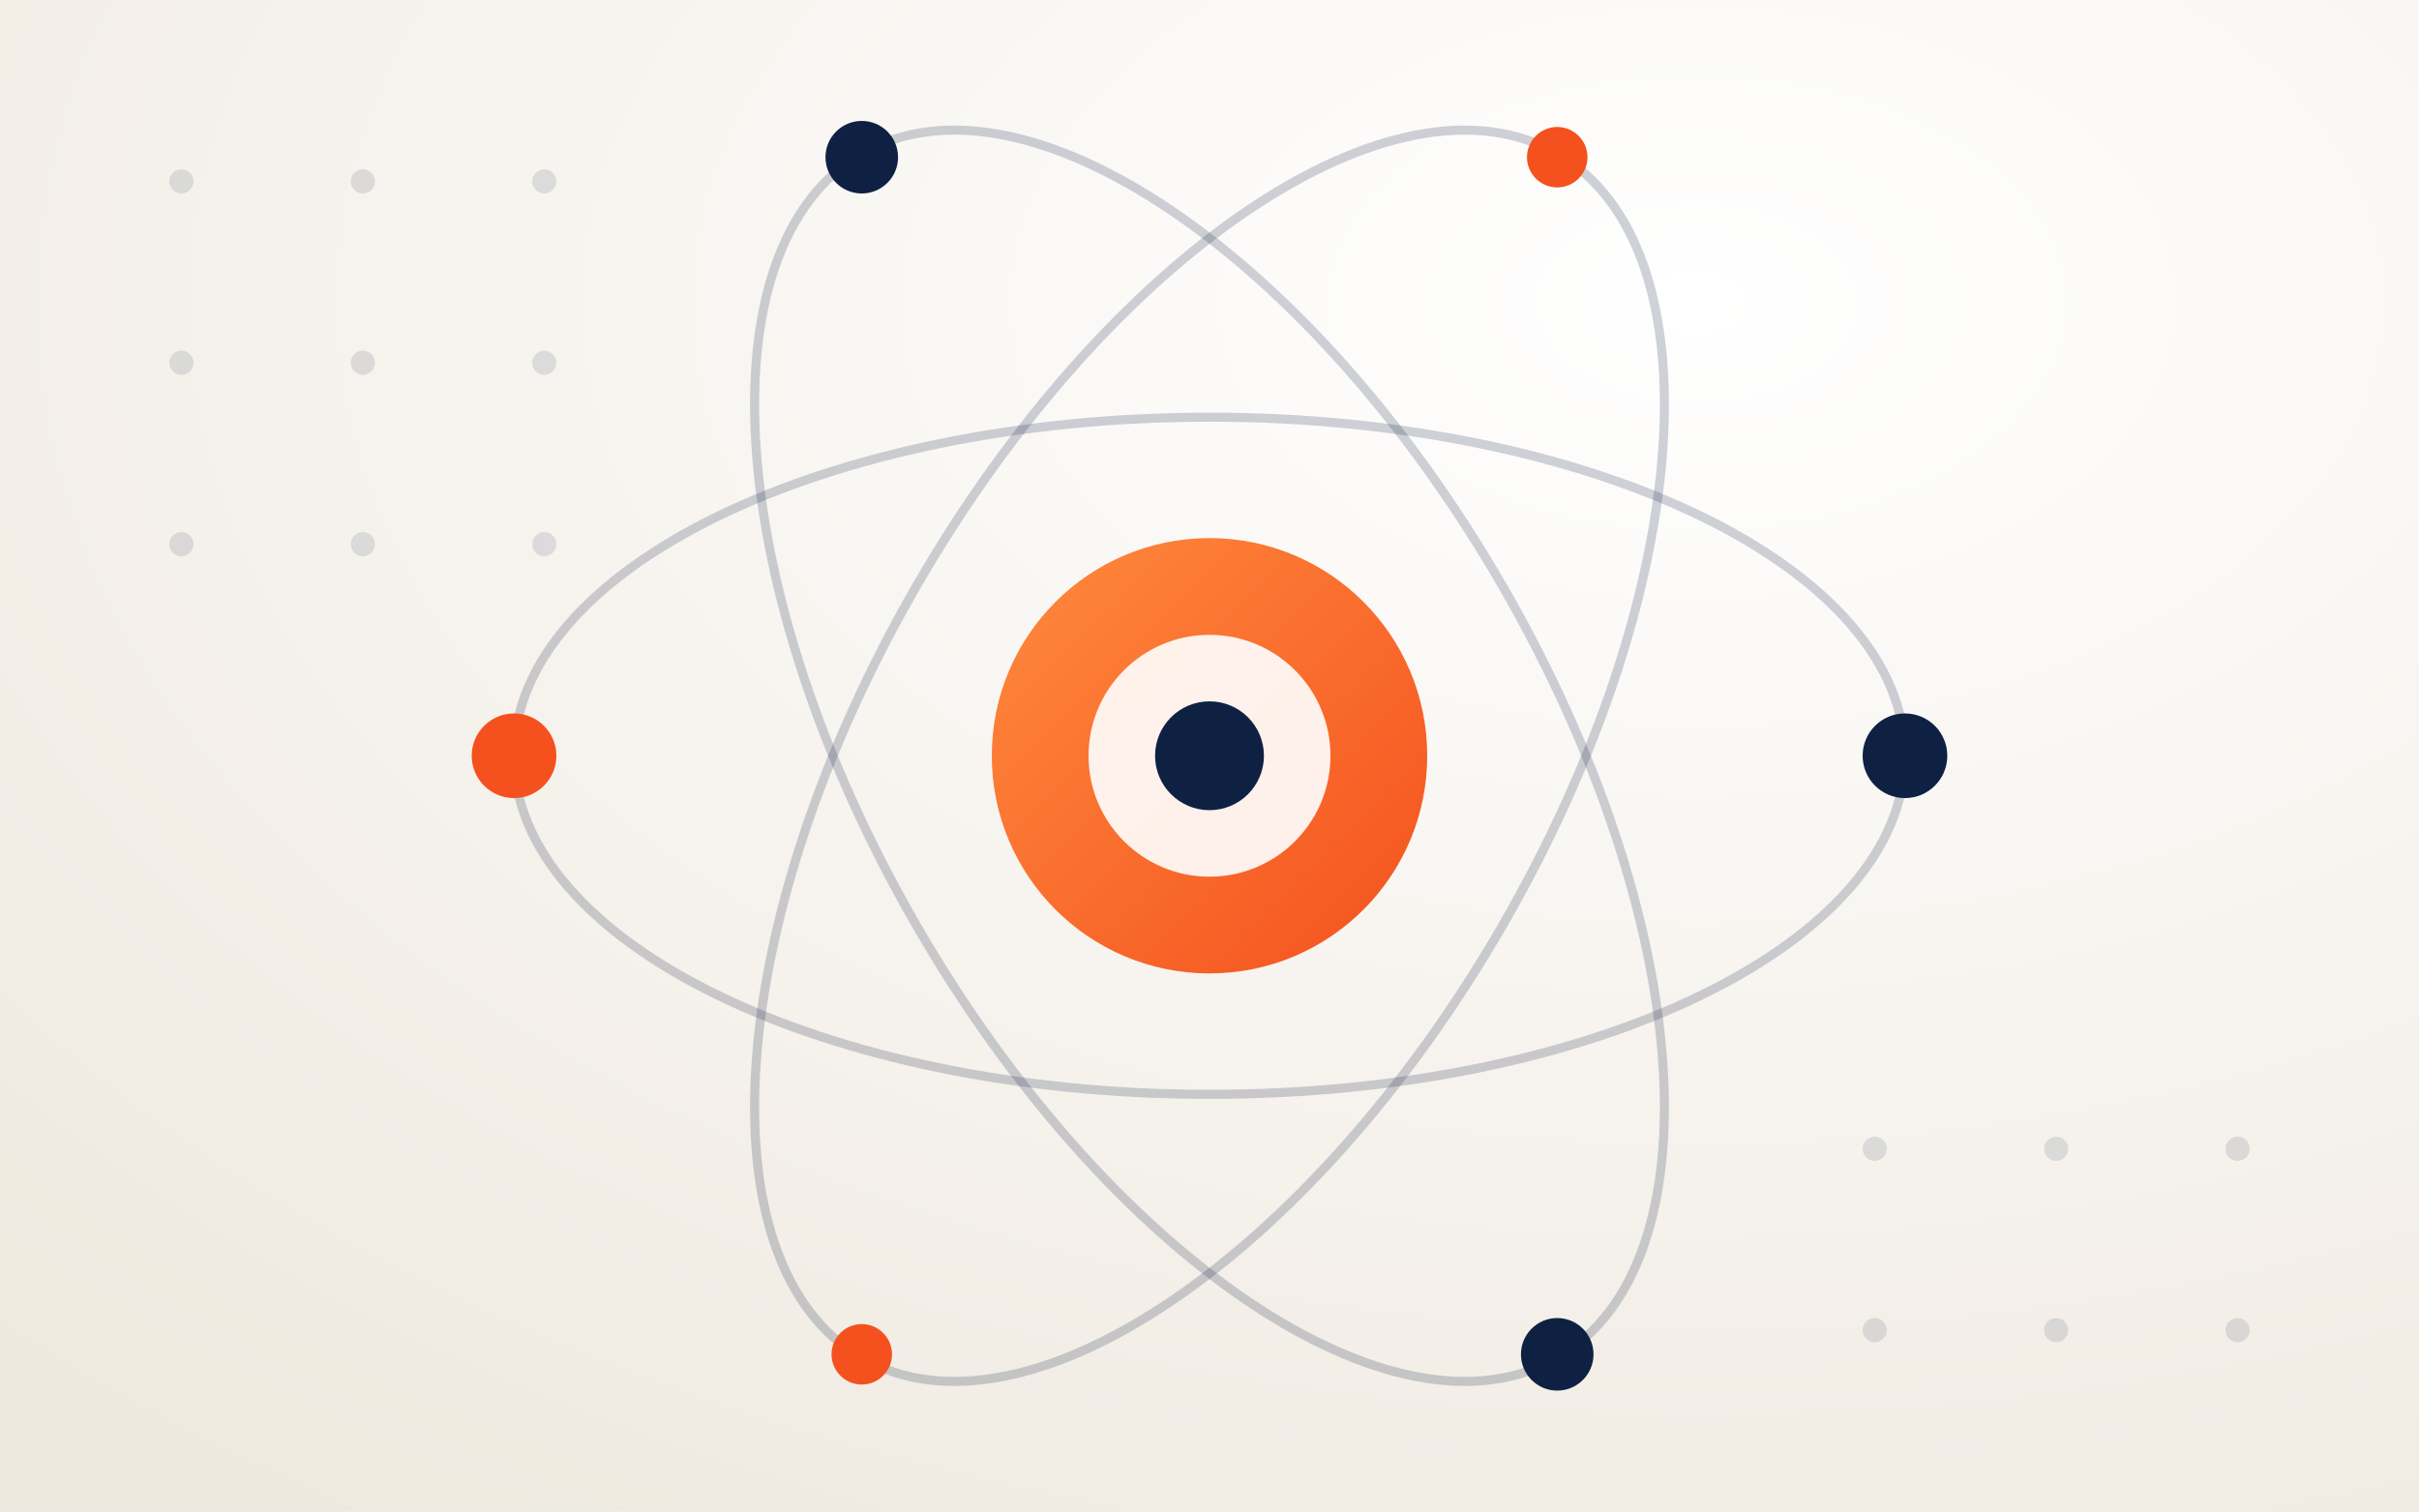
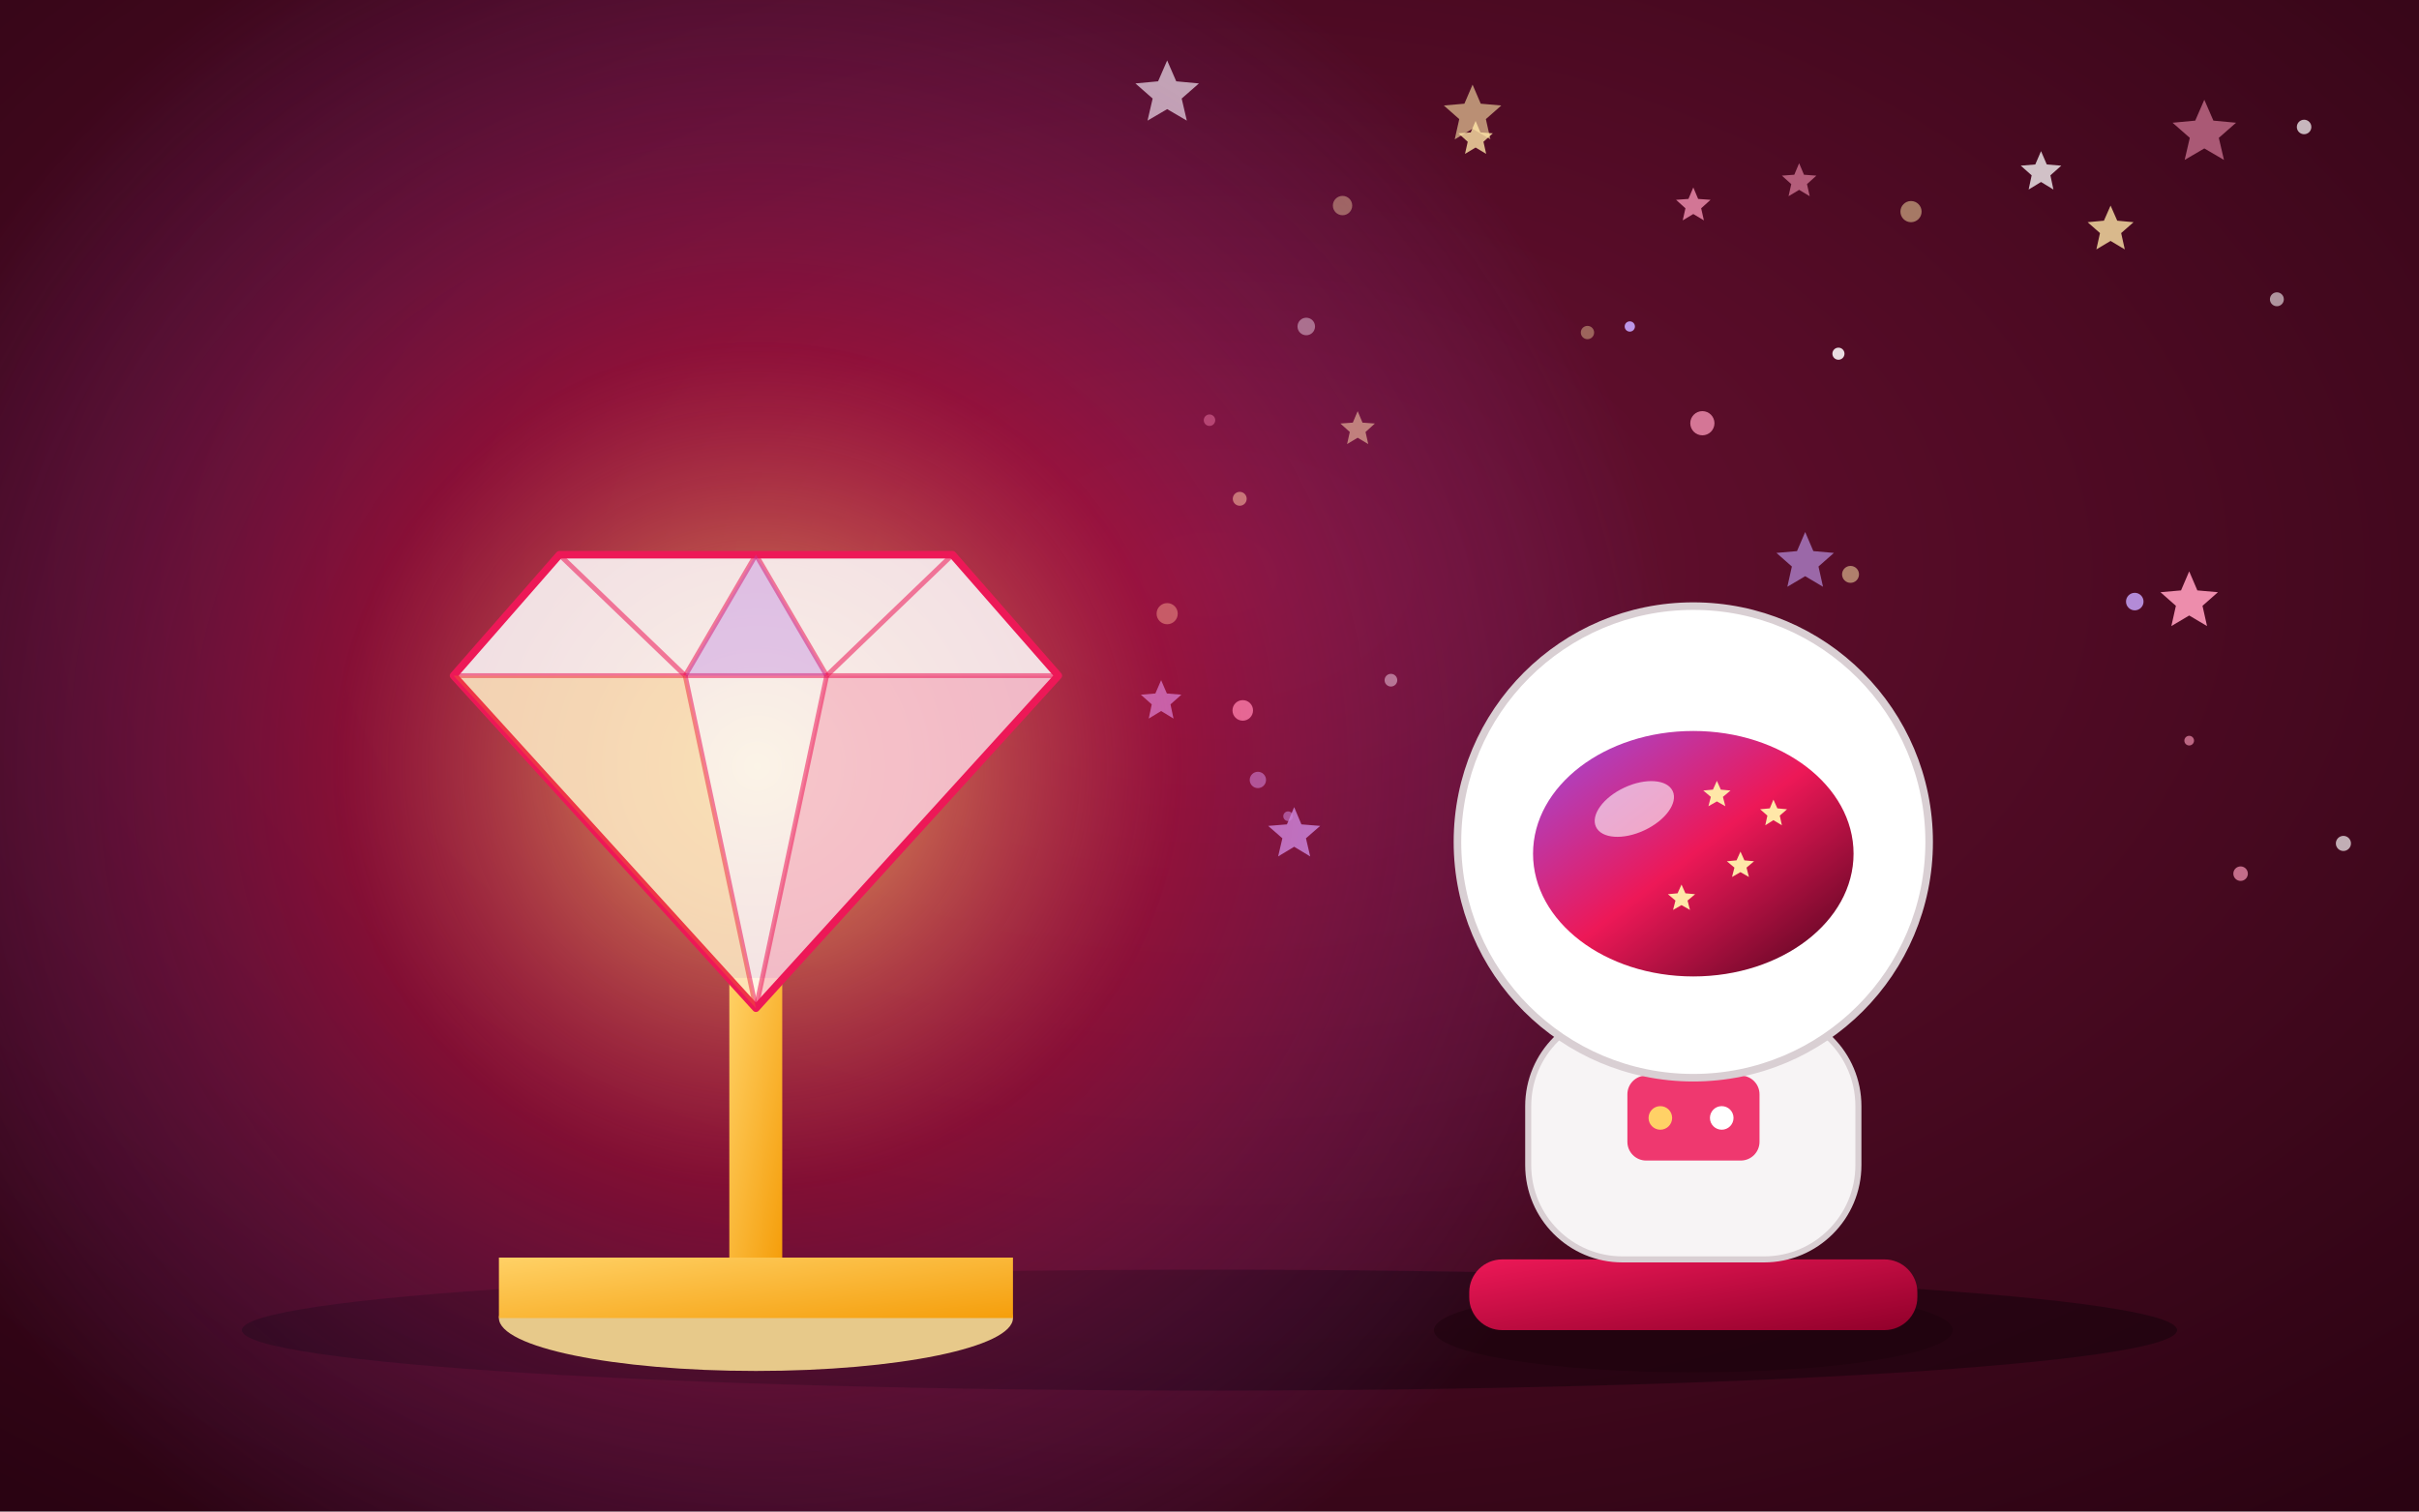
- <svg xmlns="http://www.w3.org/2000/svg" width="800" height="500" viewBox="0 0 800 500" preserveAspectRatio="xMidYMid slice" role="img" aria-label="Article cover: network orbit">
+ <svg xmlns="http://www.w3.org/2000/svg" width="800" height="500" viewBox="0 0 800 500" preserveAspectRatio="xMidYMid slice" role="img" aria-label="Article cover: table lamp and projector">
  <defs>
-     <radialGradient id="b4bg" cx="70%" cy="20%" r="100%">
-       <stop offset="0" stop-color="#FFFFFF" />
-       <stop offset="1" stop-color="#EEE8DE" />
+     <radialGradient id="b4g0">
+       <stop offset="0" stop-color="#FFC857" stop-opacity="0.75" />
+       <stop offset="1" stop-color="#FFC857" stop-opacity="0" />
    </radialGradient>
-     <linearGradient id="b4o" x1="0" y1="0" x2="1" y2="1">
-       <stop offset="0" stop-color="#FF8A3D" />
-       <stop offset="1" stop-color="#F4511E" />
+     <radialGradient id="b4g1">
+       <stop offset="0" stop-color="#ED1857" stop-opacity="0.75" />
+       <stop offset="1" stop-color="#ED1857" stop-opacity="0" />
+     </radialGradient>
+     <radialGradient id="b4g2">
+       <stop offset="0" stop-color="#F59E0B" stop-opacity="0.75" />
+       <stop offset="1" stop-color="#F59E0B" stop-opacity="0" />
+     </radialGradient>
+     <radialGradient id="b4g3">
+       <stop offset="0" stop-color="#22A55B" stop-opacity="0.75" />
+       <stop offset="1" stop-color="#22A55B" stop-opacity="0" />
+     </radialGradient>
+     <radialGradient id="b4g4">
+       <stop offset="0" stop-color="#2F7DE1" stop-opacity="0.75" />
+       <stop offset="1" stop-color="#2F7DE1" stop-opacity="0" />
+     </radialGradient>
+     <radialGradient id="b4g5">
+       <stop offset="0" stop-color="#9B4DE0" stop-opacity="0.75" />
+       <stop offset="1" stop-color="#9B4DE0" stop-opacity="0" />
+     </radialGradient>
+     <radialGradient id="b4g6">
+       <stop offset="0" stop-color="#FF6B3D" stop-opacity="0.75" />
+       <stop offset="1" stop-color="#FF6B3D" stop-opacity="0" />
+     </radialGradient>
+     <radialGradient id="b4bg" cx="50%" cy="38%" r="78%">
+       <stop offset="0" stop-color="#6E1133" />
+       <stop offset="1" stop-color="#2A0312" />
+     </radialGradient>
+     <linearGradient id="b4flame" x1="0" y1="1" x2="0" y2="0">
+       <stop offset="0" stop-color="#F59E0B" />
+       <stop offset="0.6" stop-color="#FFD166" />
+       <stop offset="1" stop-color="#FFF4CF" />
+     </linearGradient>
+     <linearGradient id="b4diya" x1="0" y1="0" x2="0" y2="1">
+       <stop offset="0" stop-color="#ED1857" />
+       <stop offset="1" stop-color="#90002A" />
+     </linearGradient>
+     <linearGradient id="b4gold" x1="0" y1="0" x2="1" y2="1">
+       <stop offset="0" stop-color="#FFD166" />
+       <stop offset="1" stop-color="#F59E0B" />
+     </linearGradient>
+     <linearGradient id="b4pw" x1="0" y1="0" x2="1" y2="1">
+       <stop offset="0" stop-color="#ED1857" />
+       <stop offset="1" stop-color="#90002A" />
+     </linearGradient>
+     <radialGradient id="b4halo">
+       <stop offset="0" stop-color="#FFD166" stop-opacity="0.85" />
+       <stop offset="0.45" stop-color="#ED1857" stop-opacity="0.35" />
+       <stop offset="1" stop-color="#9B4DE0" stop-opacity="0" />
+     </radialGradient>
+     <linearGradient id="b4visor" x1="0" y1="0" x2="1" y2="1">
+       <stop offset="0" stop-color="#9B4DE0" />
+       <stop offset="0.5" stop-color="#ED1857" />
+       <stop offset="1" stop-color="#4A041C" />
    </linearGradient>
  </defs>
  <rect width="800" height="500" fill="url(#b4bg)" />
-   <g fill="#0F2143" opacity="0.12">
-     <circle cx="60" cy="60" r="4" />
-     <circle cx="120" cy="60" r="4" />
-     <circle cx="180" cy="60" r="4" />
-     <circle cx="60" cy="120" r="4" />
-     <circle cx="120" cy="120" r="4" />
-     <circle cx="180" cy="120" r="4" />
-     <circle cx="60" cy="180" r="4" />
-     <circle cx="120" cy="180" r="4" />
-     <circle cx="180" cy="180" r="4" />
-     <circle cx="620" cy="380" r="4" />
-     <circle cx="680" cy="380" r="4" />
-     <circle cx="740" cy="380" r="4" />
-     <circle cx="620" cy="440" r="4" />
-     <circle cx="680" cy="440" r="4" />
-     <circle cx="740" cy="440" r="4" />
-   </g>
-   <g fill="none" stroke="#0F2143" stroke-opacity="0.2" stroke-width="3">
-     <ellipse cx="400" cy="250" rx="230" ry="112" />
-     <ellipse cx="400" cy="250" rx="230" ry="112" transform="rotate(60 400 250)" />
-     <ellipse cx="400" cy="250" rx="230" ry="112" transform="rotate(-60 400 250)" />
-   </g>
-   <circle cx="400" cy="250" r="72" fill="url(#b4o)" />
-   <circle cx="400" cy="250" r="40" fill="#FFFFFF" opacity="0.9" />
-   <circle cx="400" cy="250" r="18" fill="#0F2143" />
-   <g fill="#0F2143">
-     <circle cx="630" cy="250" r="14" />
-     <circle cx="285" cy="52" r="12" />
-     <circle cx="515" cy="448" r="12" />
-   </g>
-   <g fill="#F4511E">
-     <circle cx="170" cy="250" r="14" />
-     <circle cx="515" cy="52" r="10" />
-     <circle cx="285" cy="448" r="10" />
-   </g>
+   <path d="M698,68 L700.2,73 L705.6,73.5 L701.5,77.1 L702.7,82.5 L698,79.7 L693.3,82.5 L694.5,77.1 L690.4,73.5 L695.8,73 Z" fill="#FFE7A8" opacity="0.79" />
+   <circle cx="601" cy="282" r="3.2" fill="#FFFFFF" opacity="0.41" />
+   <circle cx="724" cy="245" r="1.6" fill="#FF9BBB" opacity="0.63" />
+   <path d="M597,176 L599.7,182.3 L606.5,182.9 L601.4,187.4 L602.9,194.1 L597,190.6 L591.1,194.1 L592.6,187.4 L587.5,182.9 L594.3,182.3 Z" fill="#C9A7FF" opacity="0.59" />
+   <circle cx="444" cy="68" r="3.2" fill="#FFE7A8" opacity="0.42" />
+   <circle cx="493" cy="261" r="1.6" fill="#FFFFFF" opacity="0.48" />
+   <path d="M729,33 L732,39.9 L739.5,40.6 L733.8,45.6 L735.5,52.9 L729,49.1 L722.5,52.9 L724.2,45.6 L718.5,40.6 L726,39.9 Z" fill="#FF9BBB" opacity="0.55" />
+   <circle cx="517" cy="222" r="3.7" fill="#C9A7FF" opacity="0.44" />
+   <circle cx="410" cy="165" r="2.3" fill="#FFE7A8" opacity="0.59" />
+   <path d="M386,20 L389,26.9 L396.5,27.6 L390.8,32.6 L392.5,39.9 L386,36.1 L379.5,39.9 L381.2,32.6 L375.5,27.6 L383,26.9 Z" fill="#FFFFFF" opacity="0.66" />
+   <circle cx="400" cy="139" r="1.9" fill="#FF9BBB" opacity="0.46" />
+   <circle cx="554" cy="218" r="3.5" fill="#C9A7FF" opacity="0.52" />
+   <path d="M449,136 L450.6,139.8 L454.7,140.1 L451.6,142.9 L452.5,146.9 L449,144.8 L445.5,146.9 L446.4,142.9 L443.3,140.1 L447.4,139.8 Z" fill="#FFE7A8" opacity="0.59" />
+   <circle cx="775" cy="279" r="2.5" fill="#FFFFFF" opacity="0.67" />
+   <circle cx="411" cy="235" r="3.4" fill="#FF9BBB" opacity="0.85" />
+   <path d="M537,236 L539.4,241.7 L545.6,242.2 L540.9,246.3 L542.3,252.3 L537,249.1 L531.7,252.3 L533.1,246.3 L528.4,242.2 L534.6,241.7 Z" fill="#C9A7FF" opacity="0.62" />
+   <circle cx="632" cy="70" r="3.5" fill="#FFE7A8" opacity="0.50" />
+   <circle cx="608" cy="117" r="2" fill="#FFFFFF" opacity="0.86" />
+   <path d="M724,189 L726.7,195.3 L733.5,195.9 L728.4,200.4 L729.9,207.1 L724,203.6 L718.1,207.1 L719.6,200.4 L714.5,195.9 L721.3,195.3 Z" fill="#FF9BBB" opacity="0.90" />
+   <circle cx="706" cy="199" r="2.9" fill="#C9A7FF" opacity="0.82" />
+   <circle cx="525" cy="110" r="2.2" fill="#FFE7A8" opacity="0.40" />
+   <path d="M675,50 L676.9,54.4 L681.7,54.8 L678.1,58 L679.1,62.7 L675,60.2 L670.9,62.7 L671.9,58 L668.3,54.8 L673.1,54.4 Z" fill="#FFFFFF" opacity="0.75" />
+   <circle cx="623" cy="298" r="4" fill="#FF9BBB" opacity="0.57" />
+   <circle cx="426" cy="270" r="1.6" fill="#C9A7FF" opacity="0.56" />
+   <path d="M487,28 L489.7,34.3 L496.5,34.9 L491.4,39.4 L492.9,46.1 L487,42.6 L481.1,46.1 L482.6,39.4 L477.5,34.9 L484.3,34.3 Z" fill="#FFE7A8" opacity="0.60" />
+   <circle cx="753" cy="99" r="2.3" fill="#FFFFFF" opacity="0.57" />
+   <circle cx="563" cy="140" r="4" fill="#FF9BBB" opacity="0.74" />
+   <path d="M384,225 L385.9,229.4 L390.7,229.8 L387.1,233 L388.1,237.7 L384,235.2 L379.9,237.7 L380.9,233 L377.3,229.8 L382.1,229.4 Z" fill="#C9A7FF" opacity="0.79" />
+   <circle cx="612" cy="190" r="2.8" fill="#FFE7A8" opacity="0.53" />
+   <circle cx="432" cy="108" r="2.9" fill="#FFFFFF" opacity="0.45" />
+   <path d="M560,62 L561.6,65.8 L565.7,66.1 L562.6,68.9 L563.5,72.9 L560,70.8 L556.5,72.9 L557.4,68.9 L554.3,66.1 L558.4,65.8 Z" fill="#FF9BBB" opacity="0.74" />
+   <circle cx="497" cy="278" r="2.5" fill="#C9A7FF" opacity="0.69" />
+   <circle cx="512" cy="245" r="3.1" fill="#FFE7A8" opacity="0.44" />
+   <path d="M554,277 L557,283.9 L564.5,284.6 L558.8,289.6 L560.5,296.9 L554,293.1 L547.5,296.9 L549.2,289.6 L543.5,284.6 L551,283.9 Z" fill="#FFFFFF" opacity="0.89" />
+   <circle cx="501" cy="298" r="3.6" fill="#FF9BBB" opacity="0.78" />
+   <circle cx="539" cy="108" r="1.7" fill="#C9A7FF" opacity="0.89" />
+   <path d="M488,40 L489.6,43.8 L493.7,44.1 L490.6,46.9 L491.5,50.9 L488,48.8 L484.5,50.9 L485.4,46.9 L482.3,44.1 L486.4,43.8 Z" fill="#FFE7A8" opacity="0.79" />
+   <circle cx="460" cy="225" r="2.1" fill="#FFFFFF" opacity="0.50" />
+   <circle cx="741" cy="289" r="2.4" fill="#FF9BBB" opacity="0.68" />
+   <path d="M428,267 L430.4,272.7 L436.6,273.2 L431.9,277.3 L433.3,283.3 L428,280.1 L422.7,283.3 L424.1,277.3 L419.4,273.2 L425.6,272.7 Z" fill="#C9A7FF" opacity="0.81" />
+   <circle cx="386" cy="203" r="3.5" fill="#FFE7A8" opacity="0.50" />
+   <circle cx="762" cy="42" r="2.4" fill="#FFFFFF" opacity="0.71" />
+   <path d="M595,54 L596.6,57.8 L600.7,58.1 L597.6,60.9 L598.5,64.9 L595,62.8 L591.5,64.9 L592.4,60.9 L589.3,58.1 L593.4,57.8 Z" fill="#FF9BBB" opacity="0.57" />
+   <circle cx="416" cy="258" r="2.7" fill="#C9A7FF" opacity="0.59" />
+   <ellipse cx="400" cy="440" rx="320" ry="20" fill="#12010A" opacity="0.5" />
+   <circle cx="250" cy="253.5" r="312.5" fill="url(#b4halo)" />
+   <ellipse cx="250" cy="436" rx="85" ry="17.5" fill="#E7C98A" />
+   <rect x="165" y="416" width="170" height="20" fill="url(#b4gold)" />
+   <rect x="241.2" y="323.5" width="17.5" height="92.5" fill="url(#b4gold)" />
+   <path d="M185 183.5H315L350 223.5L250 333.5L150 223.5Z" fill="#FFFFFF" fill-opacity="0.85" stroke="#ED1857" stroke-width="2.5" stroke-linejoin="round" />
+   <path d="M150 223.5L350 223.5" stroke="#ED1857" stroke-opacity="0.55" stroke-width="1.6" />
+   <path d="M185 183.5L226.6 223.5" stroke="#ED1857" stroke-opacity="0.55" stroke-width="1.6" />
+   <path d="M226.6 223.5L250 183.5" stroke="#ED1857" stroke-opacity="0.55" stroke-width="1.6" />
+   <path d="M250 183.5L273.4 223.5" stroke="#ED1857" stroke-opacity="0.55" stroke-width="1.6" />
+   <path d="M273.4 223.5L315 183.5" stroke="#ED1857" stroke-opacity="0.55" stroke-width="1.6" />
+   <path d="M226.6 223.5L250 333.5" stroke="#ED1857" stroke-opacity="0.55" stroke-width="1.6" />
+   <path d="M273.4 223.5L250 333.5" stroke="#ED1857" stroke-opacity="0.55" stroke-width="1.6" />
+   <path d="M150 223.5L250 333.5" stroke="#ED1857" stroke-opacity="0.55" stroke-width="1.6" />
+   <path d="M350 223.5L250 333.5" stroke="#ED1857" stroke-opacity="0.55" stroke-width="1.6" />
+   <path d="M226.6 223.5L250 183.5L273.4 223.5Z" fill="#9B4DE0" opacity="0.25" />
+   <path d="M150 223.5L226.6 223.5L250 333.5Z" fill="#F59E0B" opacity="0.22" />
+   <path d="M273.4 223.5L350 223.5L250 333.5Z" fill="#ED1857" opacity="0.2" />
+   <ellipse cx="560" cy="440" rx="85.8" ry="14" fill="#1C020B" opacity="0.5" />
+   <rect x="485.9" y="416.6" width="148.2" height="23.4" rx="10.9" fill="url(#b4pw)" />
+   <rect x="505.4" y="334.7" width="109.2" height="81.9" rx="31.2" fill="#F7F4F5" stroke="#D9CFD3" stroke-width="2" />
+   <rect x="538.2" y="355.8" width="43.7" height="28.1" rx="6.2" fill="#ED1857" opacity="0.85" />
+   <circle cx="549.1" cy="369.8" r="3.9" fill="#FFD166" />
+   <circle cx="569.4" cy="369.8" r="3.9" fill="#FFFFFF" />
+   <circle cx="560" cy="278.5" r="78" fill="#FFFFFF" stroke="#D9CFD3" stroke-width="2.5" />
+   <ellipse cx="560" cy="282.4" rx="53" ry="40.6" fill="url(#b4visor)" />
+   <ellipse cx="540.5" cy="267.6" rx="14" ry="7.8" fill="#FFFFFF" opacity="0.6" transform="rotate(-25 540.5 267.6)" />
+   <path d="M575.6,281.7 L576.9,284.6 L580.1,284.9 L577.6,287 L578.4,290.1 L575.6,288.5 L572.8,290.1 L573.6,287 L571.1,284.9 L574.3,284.6 Z" fill="#FFE7A8" />
+   <path d="M586.5,264.5 L587.8,267.4 L591,267.7 L588.6,269.8 L589.3,273 L586.5,271.3 L583.8,273 L584.5,269.8 L582.1,267.7 L585.3,267.4 Z" fill="#FFE7A8" />
+   <path d="M556.1,292.6 L557.4,295.5 L560.6,295.8 L558.1,297.9 L558.9,301 L556.1,299.4 L553.3,301 L554.1,297.9 L551.6,295.8 L554.8,295.5 Z" fill="#FFE7A8" />
+   <path d="M567.8,258.3 L569.1,261.2 L572.3,261.5 L569.8,263.6 L570.6,266.7 L567.8,265.1 L565,266.7 L565.8,263.6 L563.3,261.5 L566.5,261.2 Z" fill="#FFE7A8" />
</svg>
